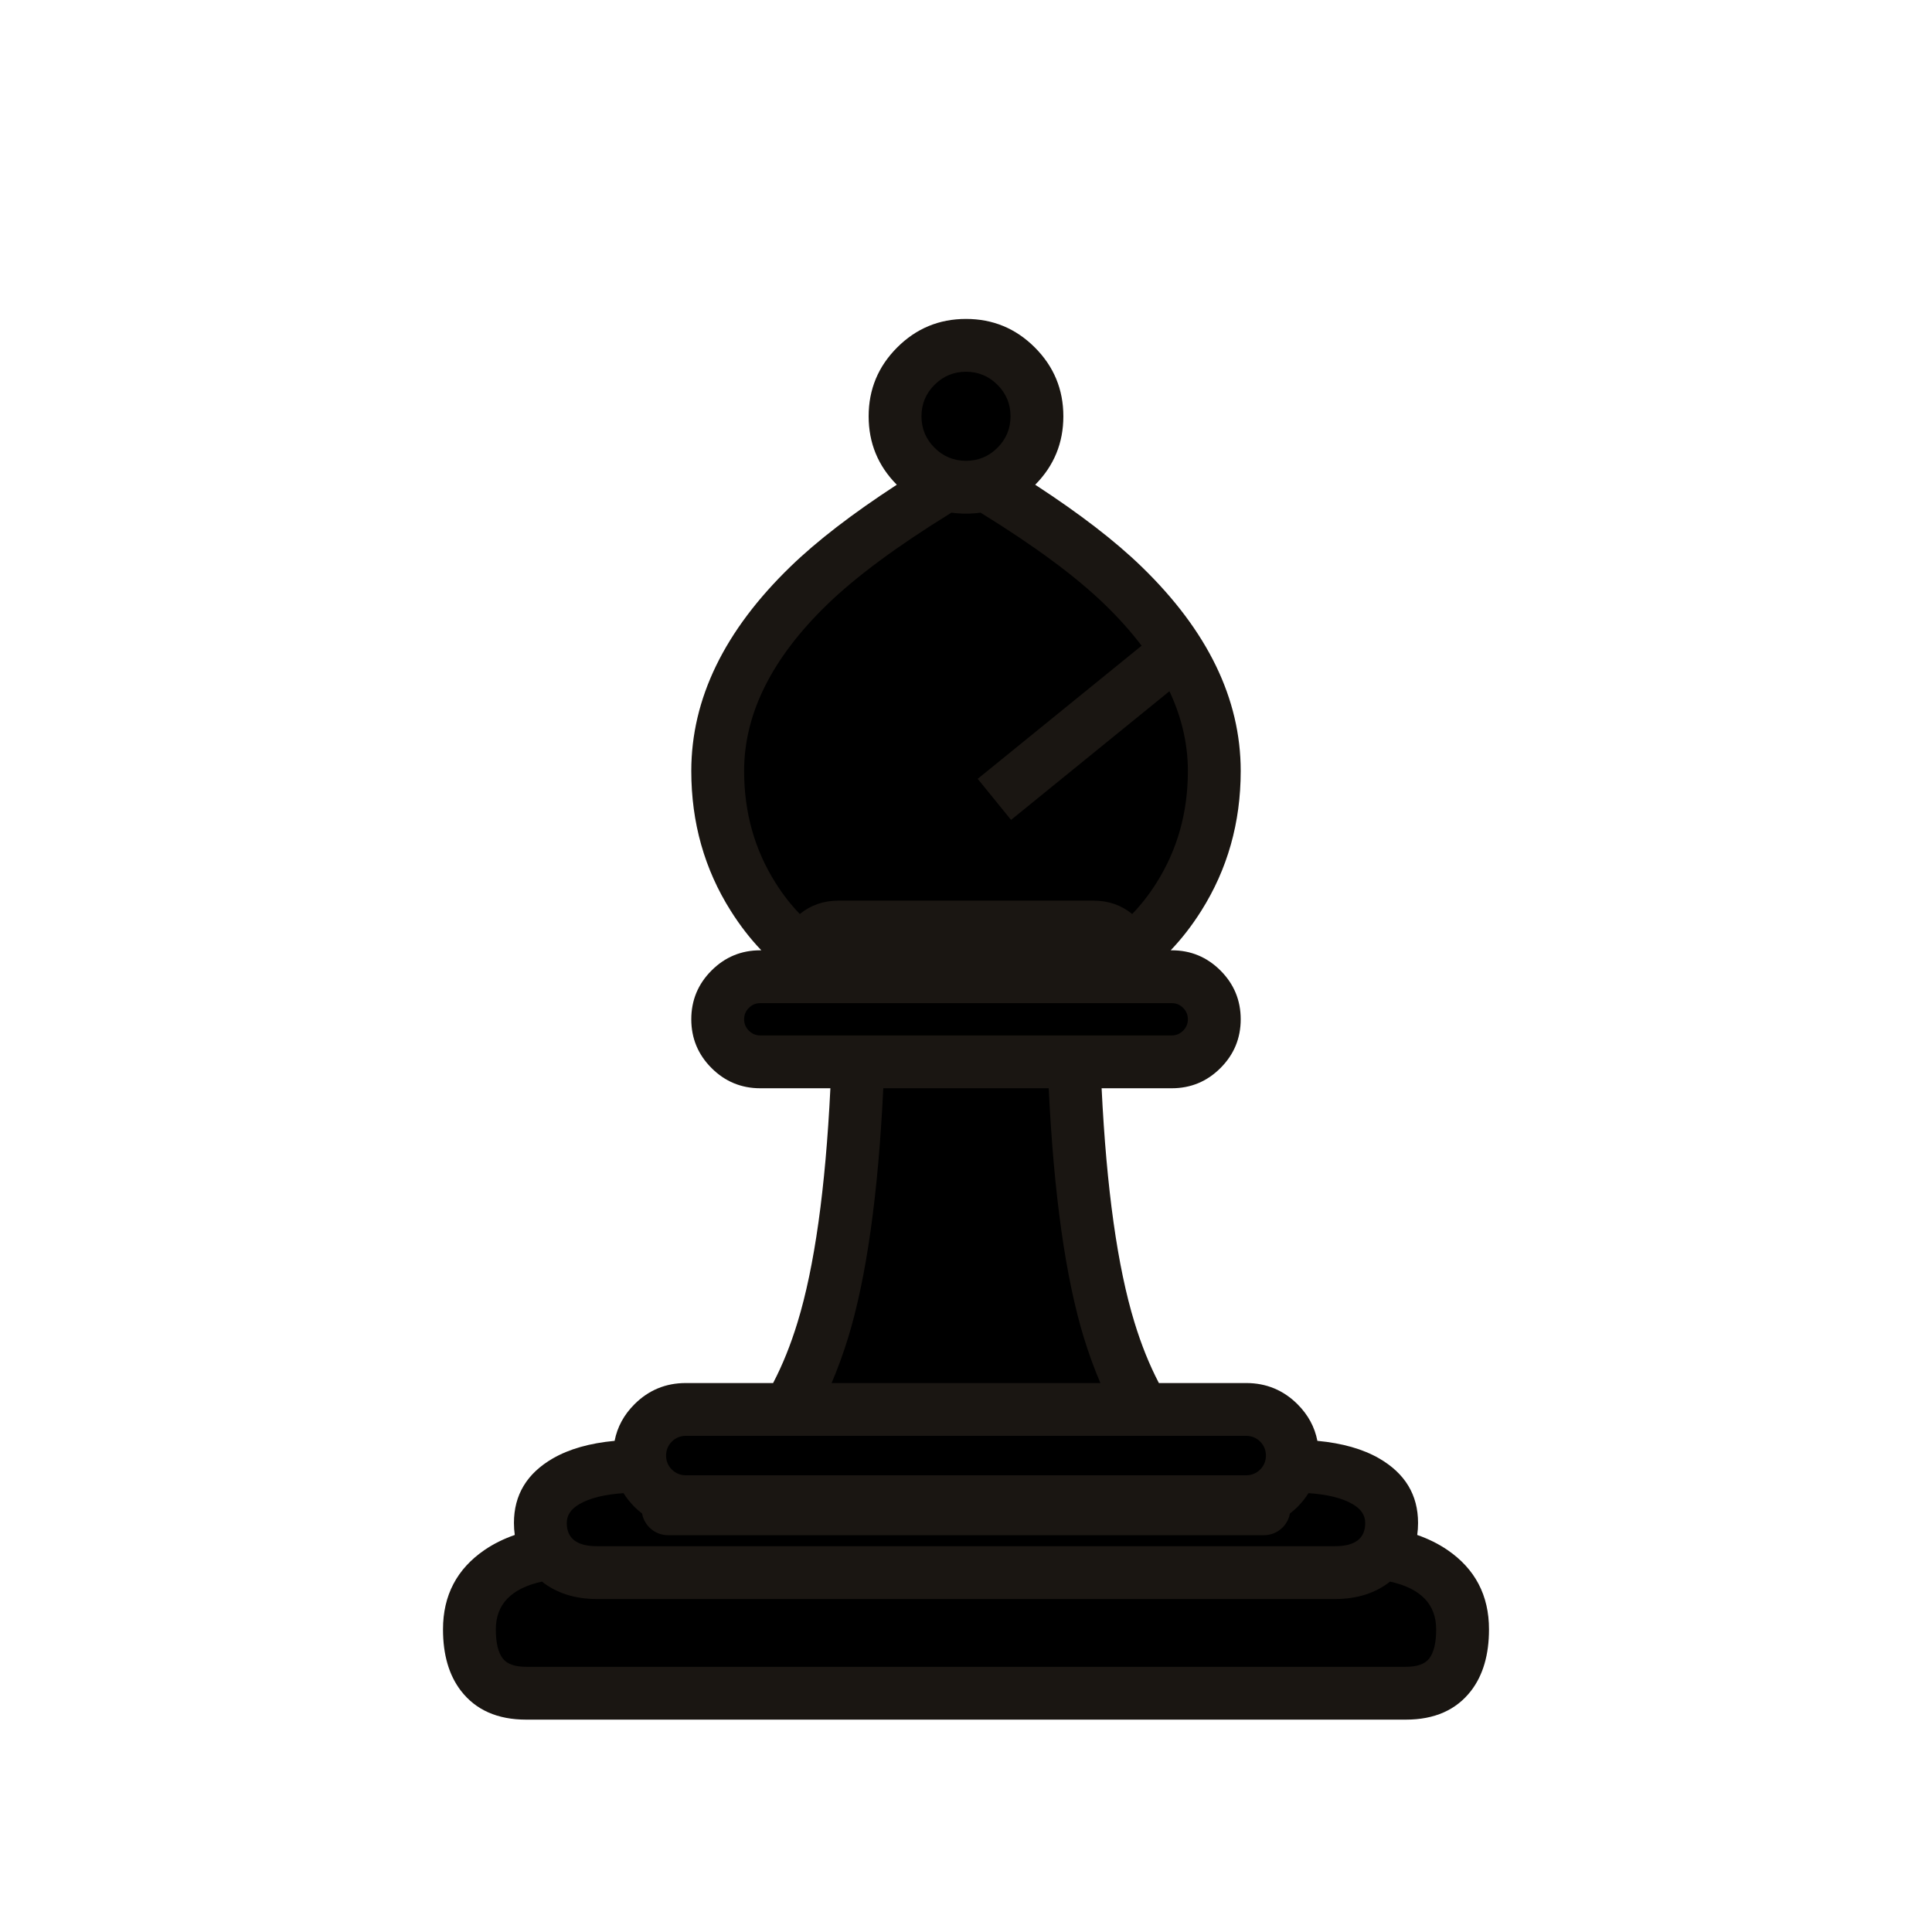
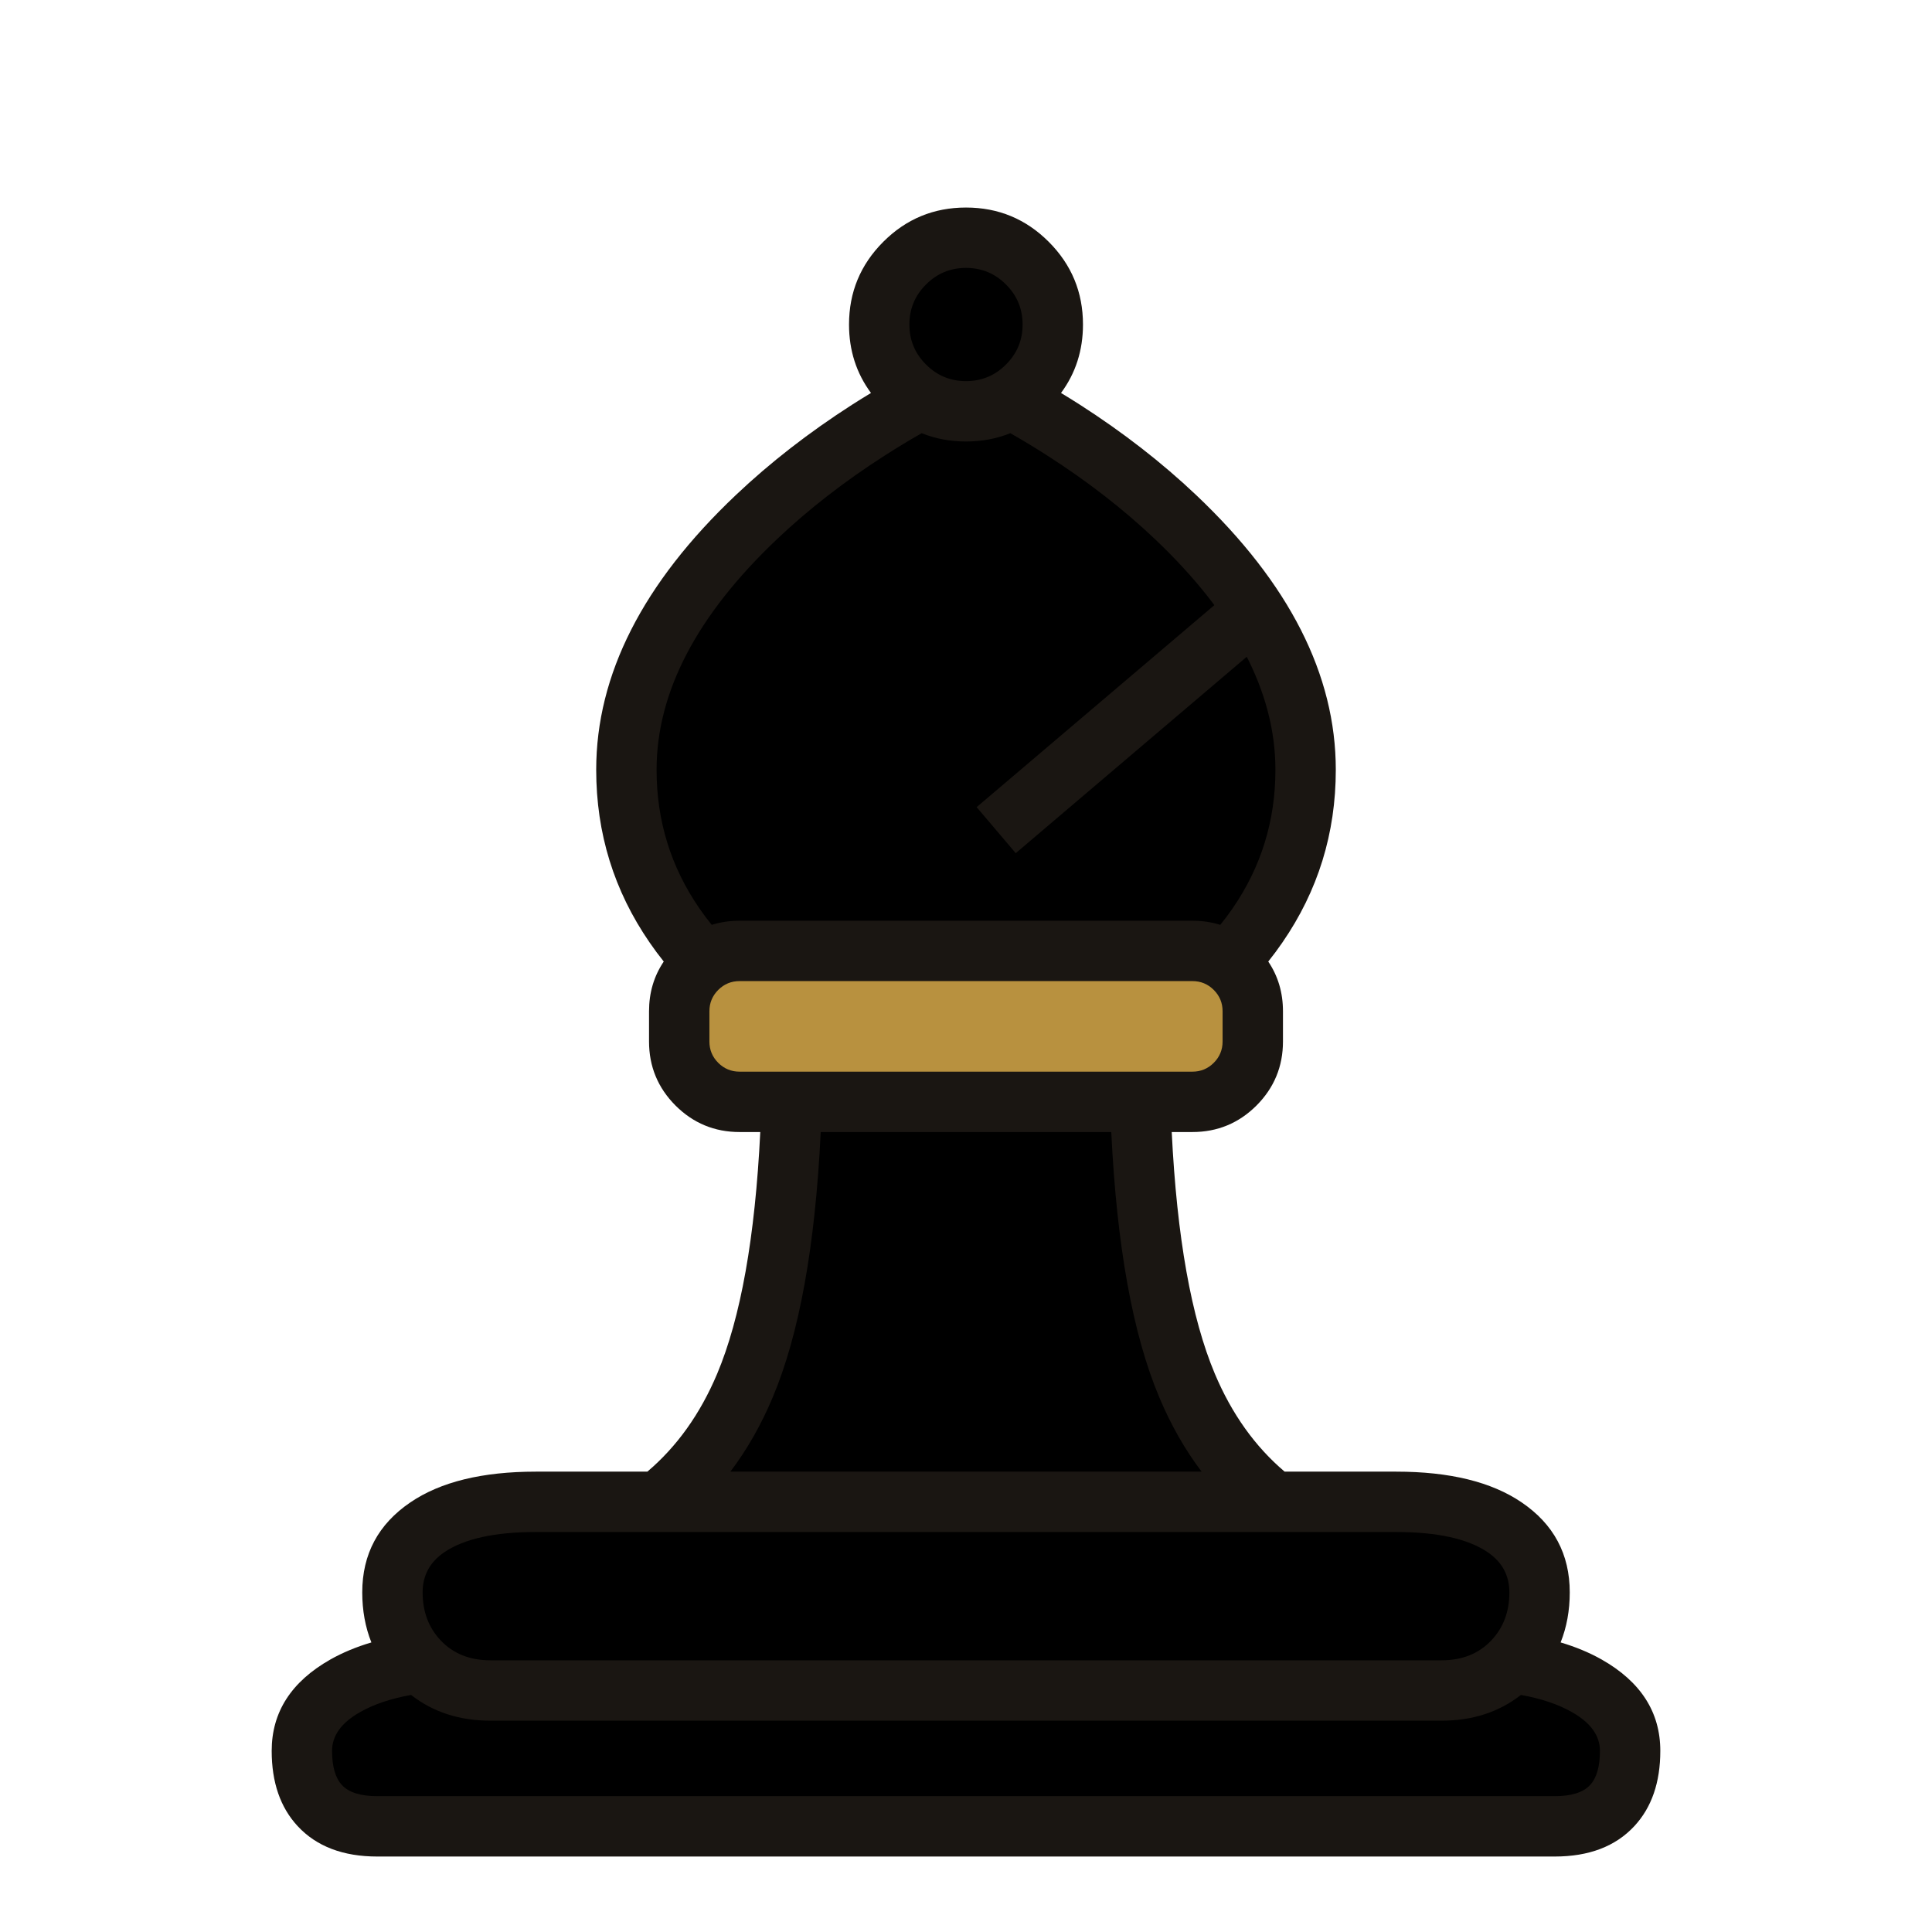
<svg xmlns="http://www.w3.org/2000/svg" viewBox="0 0 256 256">
  <g id="body" fill="currentColor">
-     <path fill-rule="evenodd" d="M118.6 55.16C118.6 49.97 122.81 45.76 128 45.76C133.19 45.76 137.4 49.97 137.4 55.16C137.4 59.47 134.51 63.09 130.56 64.21C141.07 70.51 160.9 83.16 160.9 102.16C160.9 113.21 155.59 121.61 149.44 126.25C149.56 126.66 149.62 127.09 149.62 127.54L149.62 128.48C149.62 128.8 149.59 129.12 149.53 129.42L155.26 129.42C158.37 129.42 160.9 131.95 160.9 135.06C160.9 138.17 158.37 140.7 155.26 140.7L142.3 140.7C142.94 159.59 145.04 175.82 151.46 186.76L165.13 186.76C168.5 186.76 171.24 189.5 171.24 192.87C171.24 193.36 171.18 193.83 171.08 194.28L171.24 194.28C179.7 194.28 184.4 197.1 184.4 201.8C184.4 203.36 183.92 204.75 183.02 205.85C189.84 206.85 193.8 210.38 193.8 215.9C193.8 220.6 191.92 224.36 186.28 224.36L69.72 224.36C64.08 224.36 62.2 220.6 62.2 215.9C62.2 210.38 66.16 206.85 72.98 205.85C72.08 204.75 71.6 203.36 71.6 201.8C71.6 197.1 76.3 194.28 84.76 194.28L84.92 194.28C84.82 193.83 84.76 193.36 84.76 192.87C84.76 189.5 87.5 186.76 90.87 186.76L104.54 186.76C110.96 175.82 113.06 159.59 113.7 140.7L100.74 140.7C97.63 140.7 95.1 138.17 95.1 135.06C95.1 131.95 97.63 129.42 100.74 129.42L106.47 129.42C106.41 129.12 106.38 128.8 106.38 128.48L106.38 127.54C106.38 127.09 106.44 126.66 106.56 126.25C100.41 121.61 95.1 113.21 95.1 102.16C95.1 83.16 114.93 70.51 125.44 64.21C121.49 63.09 118.6 59.47 118.6 55.16Z" />
+     <path fill-rule="evenodd" d="M116.5 43C116.5 36.65 121.65 31.5 128 31.5C134.35 31.5 139.5 36.65 139.5 43C139.5 47.19 137.26 50.86 133.91 52.87C149.22 61.06 173 79.23 173 102C173 112.5 168.7 121.27 162.63 127.48C164.67 128.93 166 131.31 166 134L166 138C166 142.42 162.42 146 158 146L151.09 146C151.74 169.11 155.14 188.47 168.68 199L185 199C198 199 204 204 204 211C204 214.62 202.66 217.98 200.26 220.37C210.36 221.65 216 226.12 216 232C216 238 213 242 206 242L50 242C43 242 40 238 40 232C40 226.12 45.64 221.65 55.74 220.37C53.34 217.98 52 214.62 52 211C52 204 58 199 71 199L87.32 199C100.86 188.47 104.26 169.11 104.91 146L98 146C93.58 146 90 142.42 90 138L90 134C90 131.31 91.33 128.93 93.37 127.48C87.3 121.27 83 112.5 83 102C83 79.23 106.78 61.06 122.09 52.87C118.74 50.86 116.5 47.19 116.5 43Z" />
+     <path fill-rule="evenodd" d="M104.91 146L151.09 146C151.74 169.11 155.14 188.47 168.68 199L87.32 199C100.86 188.47 104.26 169.11 104.91 146Z" />
+     <path fill-rule="evenodd" d="M122.09 52.87C123.82 53.9 125.84 54.5 128 54.5C130.16 54.5 132.18 53.9 133.91 52.87C149.22 61.06 173 79.23 173 102C173 112.5 168.7 121.27 162.63 127.48C161.33 126.55 159.73 126 158 126L98 126C96.27 126 94.67 126.55 93.37 127.48C87.3 121.27 83 112.5 83 102C83 79.23 106.78 61.06 122.09 52.87Z" />
+     <path fill-rule="evenodd" d="M116.5 43C116.5 49.35 121.65 54.5 128 54.5C134.35 54.5 139.5 49.35 139.5 43C139.5 36.65 134.35 31.5 128 31.5C121.65 31.5 116.5 36.65 116.5 43Z" />
+     <path fill-rule="evenodd" d="M65 224L191 224C194.86 224 198.02 222.6 200.26 220.37C210.36 221.65 216 226.12 216 232C216 238 213 242 206 242L50 242C43 242 40 238 40 232C40 226.12 45.64 221.65 55.74 220.37C57.98 222.6 61.14 224 65 224Z" />
+     <path fill-rule="evenodd" d="M71 199L185 199C198 199 204 204 204 211C204 218 199 224 191 224L65 224C57 224 52 218 52 211C52 204 58 199 71 199Z" />
+   </g>
+   <g id="trim" fill="#b8913f">
+     <path fill-rule="evenodd" d="M98 126L158 126C162.42 126 166 129.58 166 134L166 138C166 142.42 162.42 146 158 146L98 146C93.58 146 90 142.42 90 138L90 134C90 129.58 93.58 126 98 126Z" />
  </g>
  <g id="detail" fill="#1a1612">
-     <path fill-rule="evenodd" d="M69.72 227.86L186.28 227.86Q191.98 227.86 194.93 224.03Q197.3 220.94 197.3 215.9Q197.3 209.14 191.78 205.37Q190 204.16 187.79 203.39Q187.9 202.62 187.9 201.8Q187.9 196.23 182.75 193.25Q179.51 191.38 174.56 190.92Q174.03 188.17 171.93 186.07Q169.11 183.26 165.13 183.26L153.56 183.26Q151.68 179.67 150.32 175.21Q146.95 164.2 145.97 144.2L155.26 144.2Q159.04 144.2 161.72 141.52Q164.4 138.84 164.4 135.06Q164.4 131.28 161.72 128.6Q159.04 125.92 155.26 125.92L155.12 125.92Q157.33 123.61 159.16 120.71Q164.4 112.42 164.4 102.16Q164.4 87.8 151.24 75.06Q146 69.98 137.17 64.23Q140.9 60.47 140.9 55.16Q140.9 49.82 137.12 46.04Q133.34 42.26 128 42.26Q122.66 42.26 118.88 46.04Q115.1 49.82 115.1 55.16Q115.1 60.47 118.83 64.23Q110 69.98 104.76 75.06Q91.6 87.8 91.6 102.16Q91.6 112.42 96.84 120.71Q98.67 123.61 100.88 125.92L100.74 125.92Q96.96 125.92 94.28 128.6Q91.6 131.28 91.6 135.06Q91.6 138.84 94.28 141.52Q96.96 144.2 100.74 144.2L110.03 144.2Q109.05 164.2 105.68 175.21Q104.32 179.67 102.44 183.26L90.87 183.26Q86.89 183.26 84.07 186.07Q81.97 188.17 81.44 190.92Q76.49 191.38 73.25 193.25Q68.1 196.23 68.1 201.8Q68.1 202.62 68.21 203.39Q66 204.16 64.22 205.37Q58.7 209.14 58.7 215.9Q58.7 220.94 61.07 224.03Q64.02 227.86 69.72 227.86ZM128 49.26Q125.56 49.26 123.83 50.99Q122.1 52.72 122.1 55.16Q122.1 57.6 123.83 59.33Q125.56 61.06 128 61.06Q130.44 61.06 132.17 59.33Q133.9 57.6 133.9 55.16Q133.9 52.72 132.17 50.99Q130.44 49.26 128 49.26ZM128 68.06Q127.01 68.06 126.07 67.93Q115.35 74.54 109.63 80.08Q98.6 90.76 98.6 102.16Q98.6 110.39 102.76 116.98Q104.22 119.3 105.98 121.11Q108.16 119.34 111.08 119.34L144.92 119.34Q147.84 119.34 150.02 121.11Q151.78 119.3 153.24 116.98Q157.4 110.39 157.4 102.16Q157.4 90.76 146.37 80.08Q140.65 74.54 129.93 67.93Q128.99 68.06 128 68.06ZM128 132.92L100.74 132.92Q99.86 132.92 99.23 133.55Q98.6 134.18 98.6 135.06Q98.6 135.94 99.23 136.57Q99.86 137.2 100.74 137.2L155.26 137.2Q156.14 137.2 156.77 136.57Q157.4 135.94 157.4 135.06Q157.4 134.18 156.77 133.55Q156.14 132.92 155.26 132.92L128 132.92ZM128 144.2L117.04 144.2Q116.02 165.35 112.38 177.26Q111.4 180.44 110.19 183.26L145.81 183.26Q144.6 180.44 143.62 177.26Q139.98 165.35 138.96 144.2L128 144.2ZM128 190.26L90.87 190.26Q89.79 190.26 89.02 191.02Q88.26 191.79 88.26 192.87Q88.26 193.95 89.02 194.72Q89.79 195.48 90.87 195.48L165.13 195.48Q166.21 195.48 166.98 194.72Q167.74 193.95 167.74 192.87Q167.74 191.79 166.98 191.02Q166.21 190.26 165.13 190.26L128 190.26ZM128 203.42L88.52 203.42Q88.38 203.42 88.24 203.41Q88.11 203.4 87.97 203.38Q87.83 203.35 87.7 203.32Q87.56 203.29 87.43 203.25Q87.3 203.2 87.17 203.15Q87.05 203.1 86.92 203.03Q86.8 202.97 86.68 202.9Q86.56 202.83 86.45 202.74Q86.34 202.66 86.24 202.57Q86.13 202.48 86.03 202.38Q85.94 202.29 85.85 202.18Q85.76 202.08 85.68 201.96Q85.6 201.85 85.53 201.73Q85.45 201.61 85.39 201.49Q85.33 201.37 85.28 201.24Q85.23 201.11 85.18 200.98Q85.12 200.77 85.08 200.55Q84.56 200.15 84.07 199.67Q83.22 198.81 82.62 197.85Q78.84 198.1 76.76 199.31Q75.1 200.27 75.1 201.8Q75.1 204.88 79.12 204.88L176.88 204.88Q180.9 204.88 180.9 201.8Q180.9 200.27 179.24 199.31Q177.16 198.1 173.38 197.85Q172.78 198.81 171.93 199.67Q171.44 200.15 170.92 200.55Q170.88 200.77 170.82 200.98Q170.77 201.11 170.72 201.24Q170.67 201.37 170.61 201.49Q170.55 201.61 170.47 201.73Q170.4 201.85 170.32 201.96Q170.24 202.08 170.15 202.18Q170.06 202.29 169.97 202.38Q169.87 202.48 169.76 202.57Q169.66 202.66 169.55 202.74Q169.44 202.83 169.32 202.9Q169.2 202.97 169.08 203.03Q168.95 203.1 168.83 203.15Q168.7 203.2 168.57 203.25Q168.44 203.29 168.3 203.32Q168.17 203.35 168.03 203.38Q167.89 203.4 167.76 203.41Q167.62 203.42 167.48 203.42L128 203.42ZM128 211.88L79.12 211.88Q74.74 211.88 71.81 209.57Q65.7 210.92 65.7 215.9Q65.7 218.56 66.62 219.76Q67.47 220.86 69.72 220.86L186.28 220.86Q188.53 220.86 189.38 219.76Q190.3 218.56 190.3 215.9Q190.3 210.92 184.19 209.57Q181.26 211.88 176.88 211.88L128 211.88Z" />
-     <path fill-rule="evenodd" d="M153.99 83.35C155.42 85.23 156.69 87.22 157.75 89.32L133.97 108.64L129.55 103.2L153.99 83.35Z" />
+     <path fill-rule="evenodd" d="M50 246L206 246Q212.82 246 216.56 241.97Q220 238.26 220 232Q220 224.3 212.22 219.89Q209.79 218.52 206.79 217.63Q208 214.6 208 211Q208 203.4 201.62 199.07Q195.64 195 185 195L170.22 195Q164.34 190.01 160.98 182.05Q156.29 170.92 155.26 150L158 150Q162.97 150 166.49 146.49Q170 142.97 170 138L170 134Q170 130.3 168.05 127.41Q169.02 126.2 169.92 124.89Q177 114.62 177 102Q177 83.12 158.5 65.6Q151.68 59.14 143.1 53.63Q141.83 52.82 140.59 52.07Q143.5 48.14 143.5 43Q143.5 36.58 138.96 32.04Q134.42 27.5 128 27.5Q121.58 27.5 117.04 32.04Q112.5 36.58 112.5 43Q112.5 48.14 115.41 52.07Q114.17 52.82 112.9 53.63Q104.32 59.14 97.5 65.6Q79 83.12 79 102Q79 114.62 86.08 124.89Q86.98 126.2 87.95 127.41Q86 130.3 86 134L86 138Q86 142.97 89.51 146.49Q93.03 150 98 150L100.74 150Q99.71 170.92 95.02 182.05Q91.66 190.01 85.78 195L71 195Q60.36 195 54.38 199.07Q48 203.4 48 211Q48 214.6 49.21 217.63Q46.21 218.52 43.78 219.89Q36 224.3 36 232Q36 238.26 39.44 241.97Q43.18 246 50 246ZM128 35.5Q124.89 35.5 122.7 37.7Q120.5 39.89 120.5 43Q120.5 46.11 122.7 48.3Q124.89 50.5 128 50.5Q131.11 50.5 133.3 48.3Q135.5 46.11 135.5 43Q135.5 39.89 133.3 37.7Q131.11 35.5 128 35.5ZM128 58.5Q124.84 58.5 122.13 57.4Q119.73 58.76 117.22 60.37Q109.27 65.46 103 71.4Q87 86.56 87 102Q87 112.13 92.67 120.36Q93.45 121.5 94.31 122.55Q96.04 122 98 122L158 122Q159.96 122 161.69 122.55Q162.55 121.5 163.33 120.36Q169 112.13 169 102Q169 86.56 153 71.4Q146.73 65.46 138.78 60.37Q136.27 58.76 133.87 57.4Q131.16 58.5 128 58.5ZM128 130L98 130Q96.34 130 95.17 131.17Q94 132.34 94 134L94 138Q94 139.66 95.17 140.83Q96.34 142 98 142L158 142Q159.66 142 160.83 140.83Q162 139.66 162 138L162 134Q162 132.34 160.83 131.17Q159.66 130 158 130L128 130ZM128 150L108.75 150Q107.66 172.65 102.39 185.15Q100.08 190.65 96.78 195L159.22 195Q155.92 190.65 153.61 185.15Q148.34 172.65 147.25 150L128 150ZM128 203L71 203Q62.82 203 58.87 205.68Q56 207.64 56 211Q56 214.84 58.4 217.37Q60.89 220 65 220L191 220Q195.11 220 197.6 217.37Q200 214.84 200 211Q200 207.64 197.13 205.68Q193.18 203 185 203L128 203ZM128 228L65 228Q58.84 228 54.47 224.59Q50.47 225.3 47.72 226.86Q44 228.96 44 232Q44 235.12 45.31 236.53Q46.67 238 50 238L206 238Q209.33 238 210.69 236.53Q212 235.12 212 232Q212 228.96 208.28 226.86Q205.53 225.3 201.53 224.59Q197.16 228 191 228L128 228Z" />
+     <path fill-rule="evenodd" d="M163.94 77.61C165.56 79.78 167.03 82.05 168.29 84.4L134.59 113.05L129.41 106.95L163.94 77.61Z" />
  </g>
</svg>
